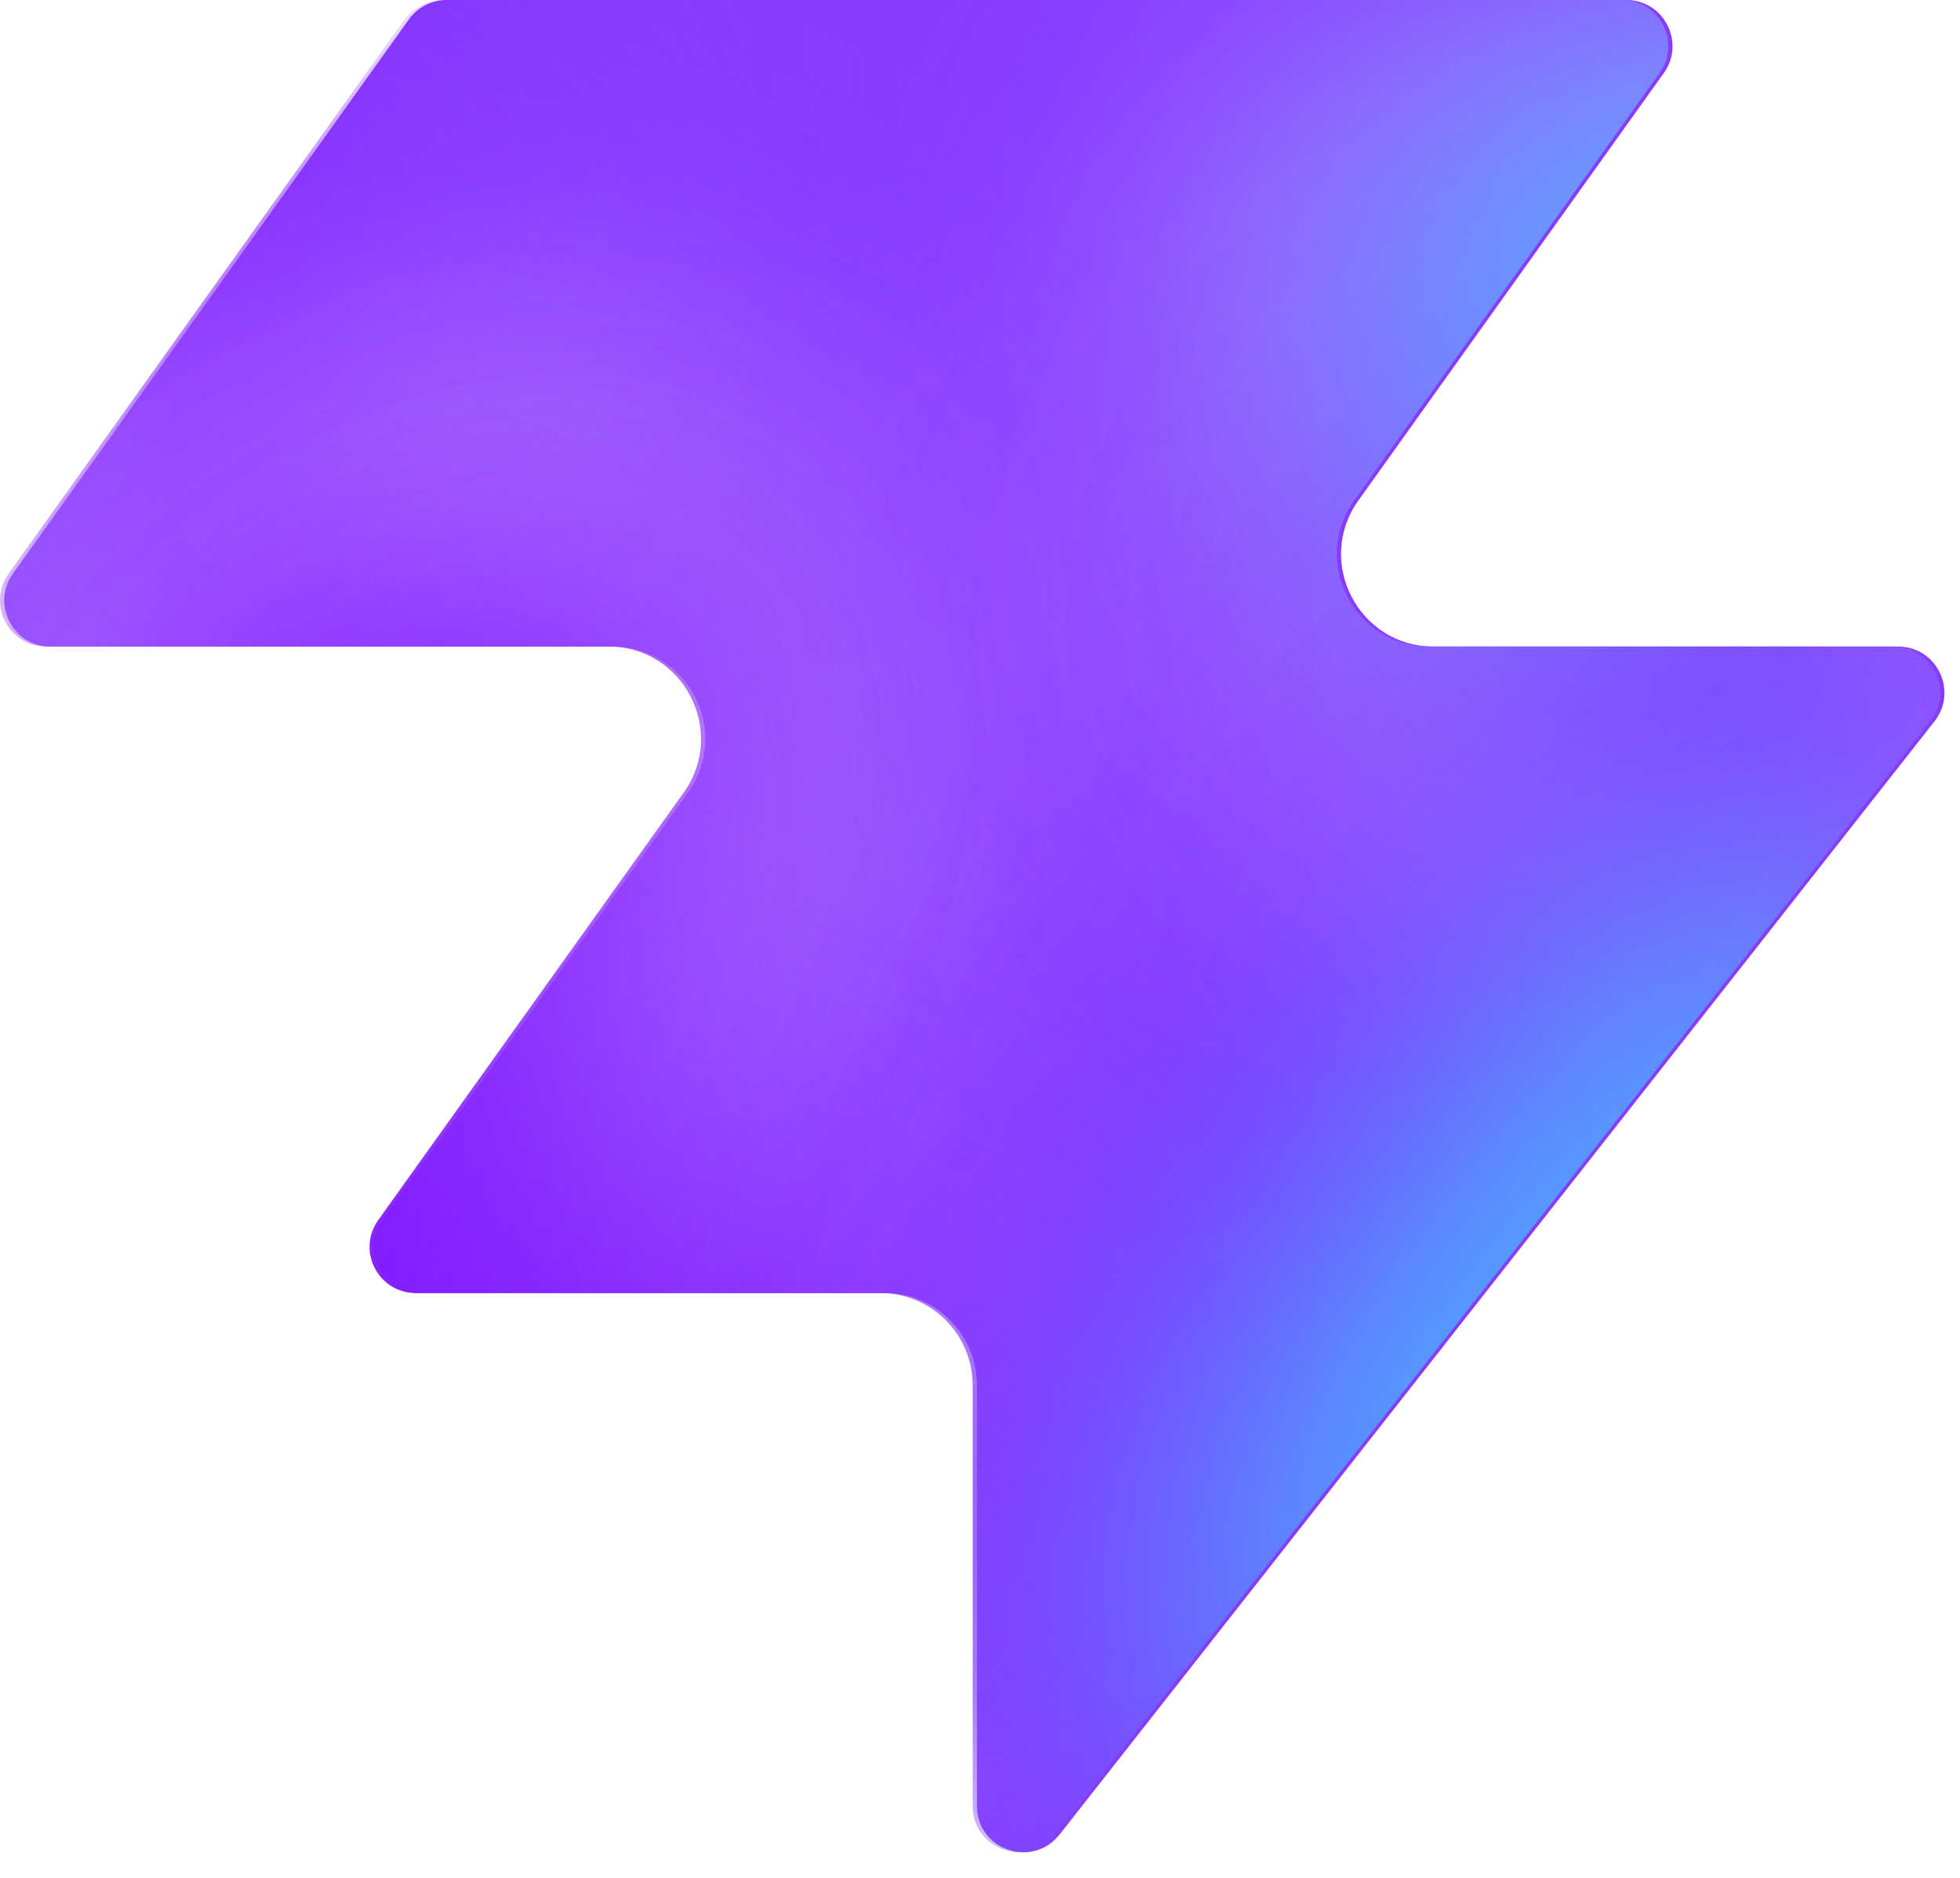
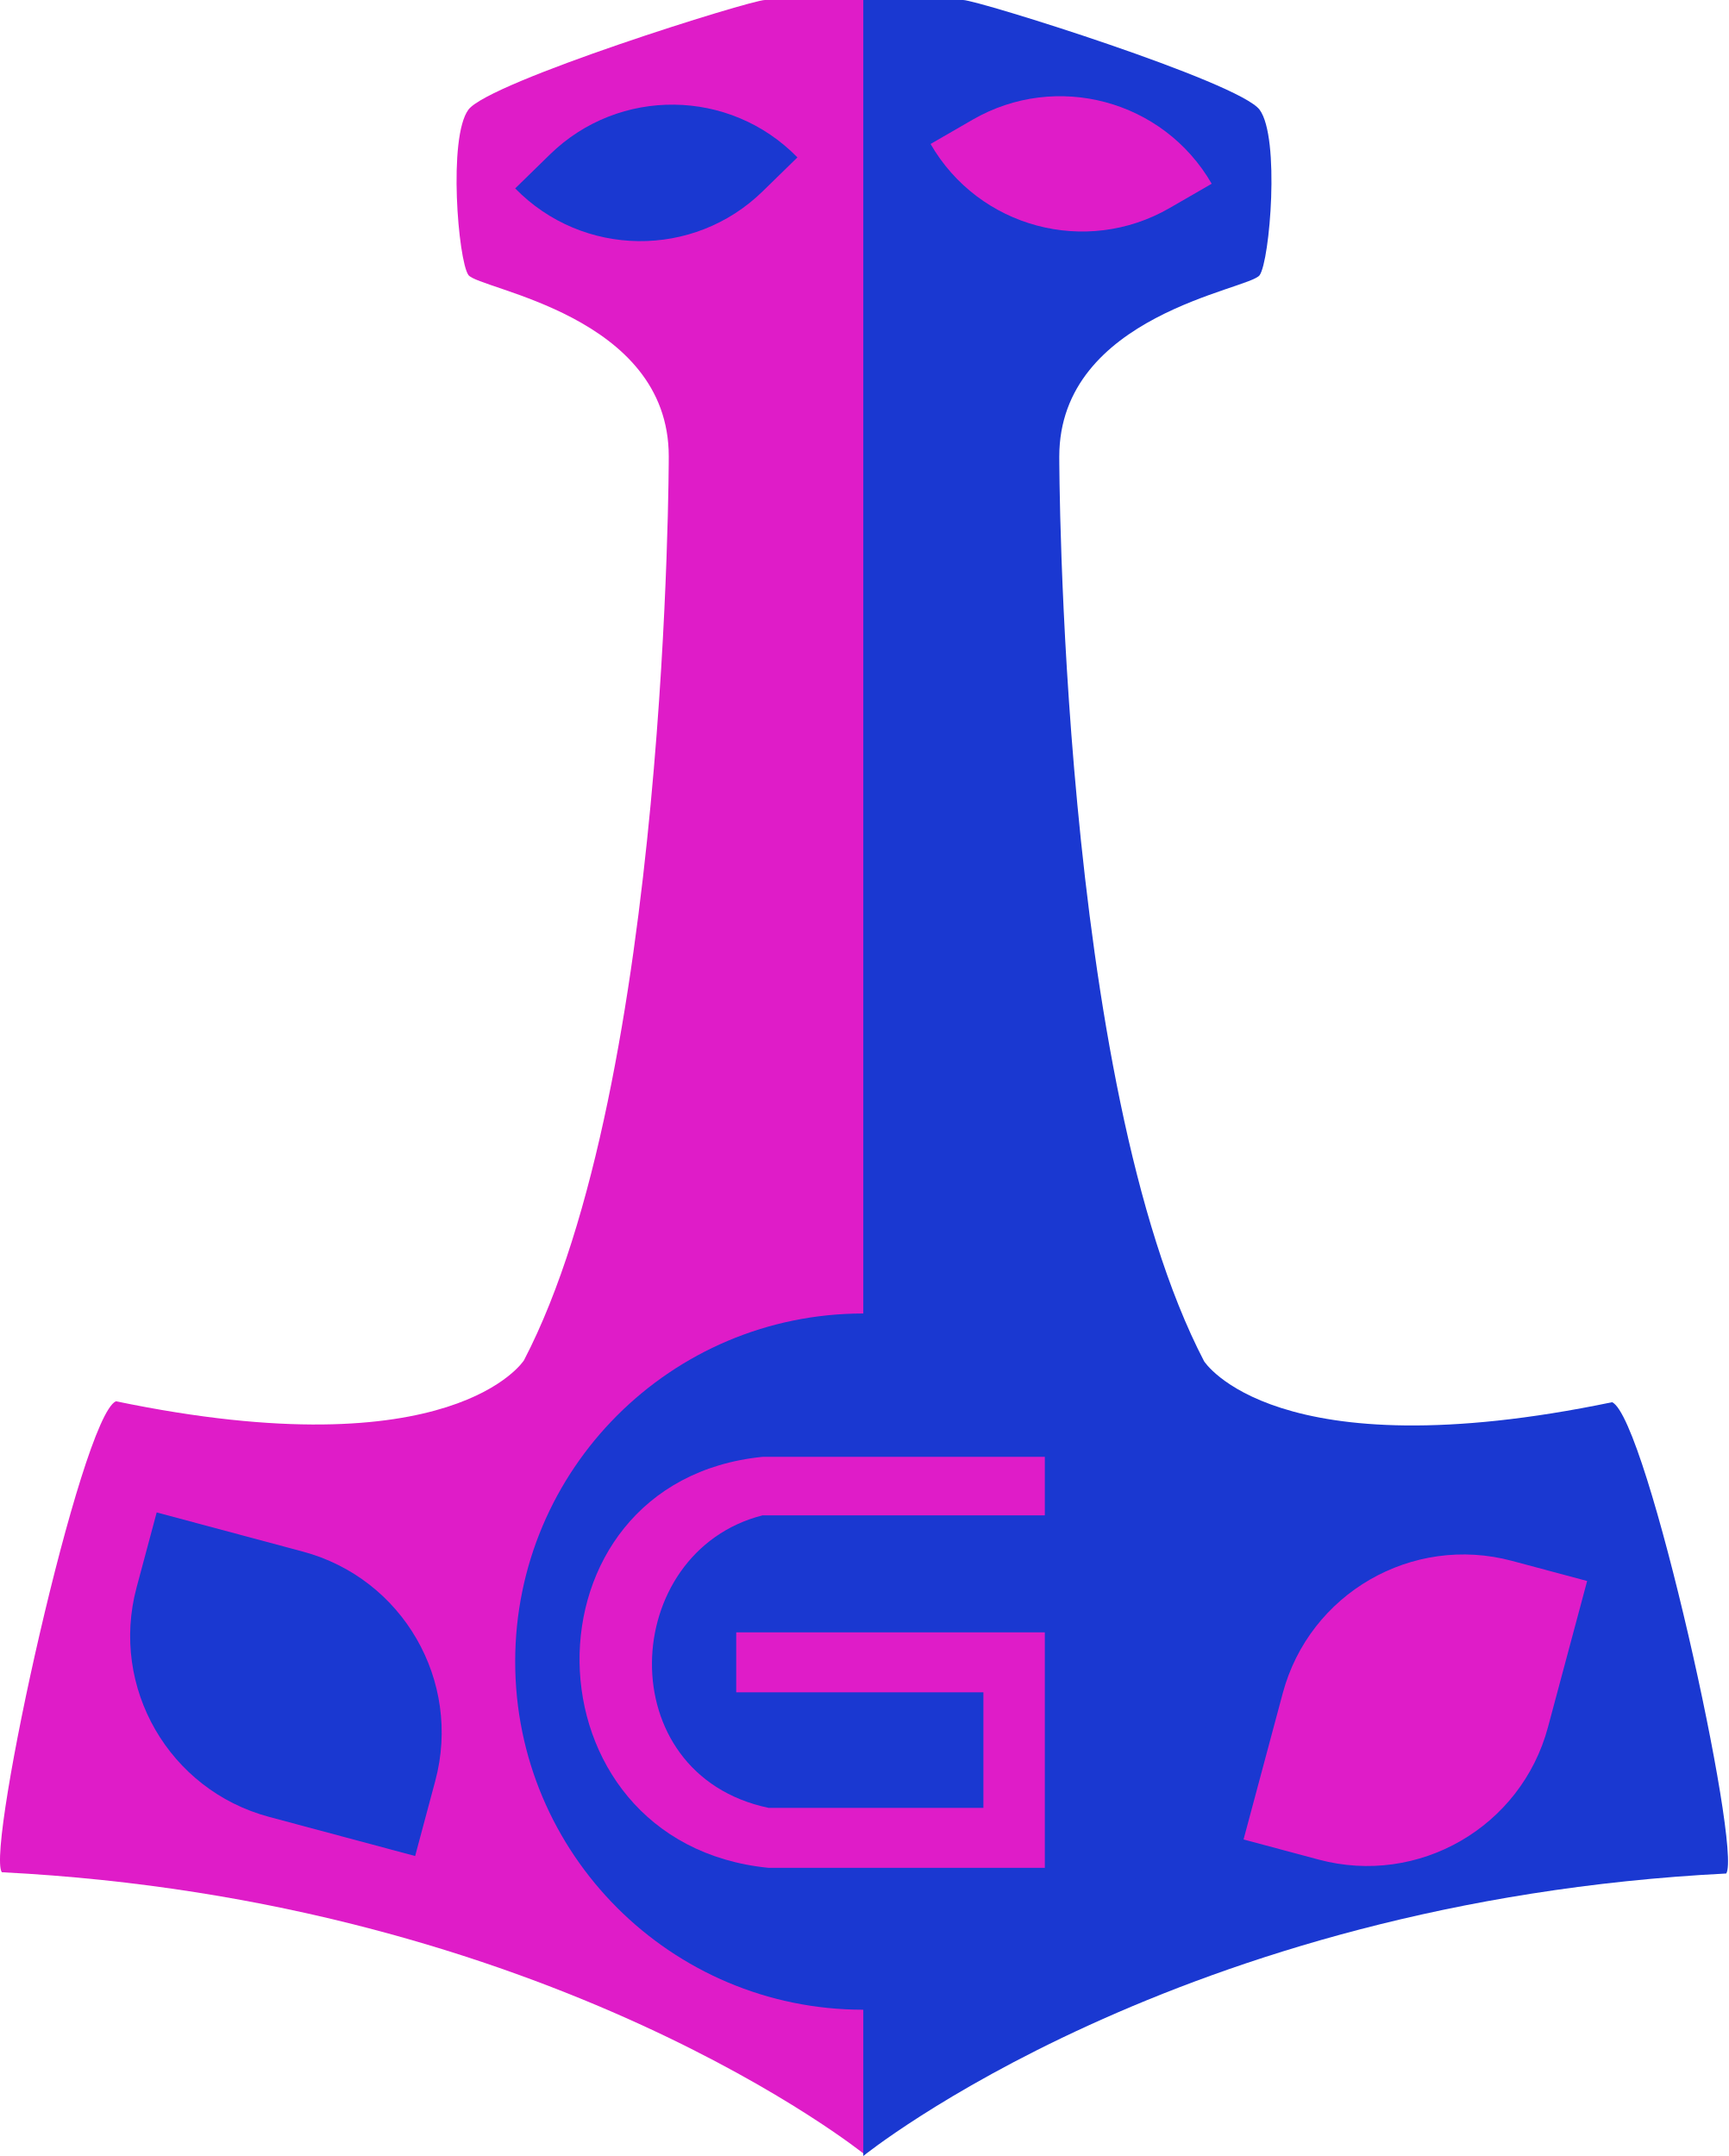
- <svg xmlns="http://www.w3.org/2000/svg" width="48" height="46" fill="none" viewBox="0 0 48 46">
-   <path fill="#863bff" d="M25.946 44.938c-.664.845-2.021.375-2.021-.698V33.937a2.26 2.26 0 0 0-2.262-2.262H10.287c-.92 0-1.456-1.04-.92-1.788l7.48-10.471c1.07-1.497 0-3.578-1.842-3.578H1.237c-.92 0-1.456-1.04-.92-1.788L10.013.474c.214-.297.556-.474.92-.474h28.894c.92 0 1.456 1.04.92 1.788l-7.48 10.471c-1.07 1.498 0 3.579 1.842 3.579h11.377c.943 0 1.473 1.088.89 1.83L25.947 44.94z" style="fill:#863bff;fill:color(display-p3 .525 .23 1);fill-opacity:1" />
-   <mask id="a" width="48" height="46" x="0" y="0" maskUnits="userSpaceOnUse" style="mask-type:alpha">
-     <path fill="#000" d="M25.842 44.938c-.664.844-2.021.375-2.021-.698V33.937a2.26 2.26 0 0 0-2.262-2.262H10.183c-.92 0-1.456-1.04-.92-1.788l7.48-10.471c1.07-1.498 0-3.579-1.842-3.579H1.133c-.92 0-1.456-1.04-.92-1.787L9.91.473c.214-.297.556-.474.92-.474h28.894c.92 0 1.456 1.04.92 1.788l-7.48 10.471c-1.07 1.498 0 3.578 1.842 3.578h11.377c.943 0 1.473 1.088.89 1.832L25.843 44.94z" style="fill:#000;fill-opacity:1" />
-   </mask>
-   <g mask="url(#a)">
-     <g filter="url(#b)">
-       <ellipse cx="5.508" cy="14.704" fill="#ede6ff" rx="5.508" ry="14.704" style="fill:#ede6ff;fill:color(display-p3 .927 .903 1);fill-opacity:1" transform="matrix(.00324 1 1 -.00324 -4.47 31.516)" />
-     </g>
-     <g filter="url(#c)">
-       <ellipse cx="10.399" cy="29.851" fill="#ede6ff" rx="10.399" ry="29.851" style="fill:#ede6ff;fill:color(display-p3 .927 .903 1);fill-opacity:1" transform="matrix(.00324 1 1 -.00324 -39.328 7.883)" />
-     </g>
-     <g filter="url(#d)">
-       <ellipse cx="5.508" cy="30.487" fill="#7e14ff" rx="5.508" ry="30.487" style="fill:#7e14ff;fill:color(display-p3 .492 .077 1);fill-opacity:1" transform="rotate(89.814 -25.913 -14.639)scale(1 -1)" />
-     </g>
-     <g filter="url(#e)">
-       <ellipse cx="5.508" cy="30.599" fill="#7e14ff" rx="5.508" ry="30.599" style="fill:#7e14ff;fill:color(display-p3 .492 .077 1);fill-opacity:1" transform="rotate(89.814 -32.644 -3.334)scale(1 -1)" />
-     </g>
-     <g filter="url(#f)">
-       <ellipse cx="5.508" cy="30.599" fill="#7e14ff" rx="5.508" ry="30.599" style="fill:#7e14ff;fill:color(display-p3 .492 .077 1);fill-opacity:1" transform="matrix(.00324 1 1 -.00324 -34.34 30.47)" />
-     </g>
-     <g filter="url(#g)">
-       <ellipse cx="14.072" cy="22.078" fill="#ede6ff" rx="14.072" ry="22.078" style="fill:#ede6ff;fill:color(display-p3 .927 .903 1);fill-opacity:1" transform="rotate(93.35 24.506 48.493)scale(-1 1)" />
-     </g>
-     <g filter="url(#h)">
-       <ellipse cx="3.47" cy="21.501" fill="#7e14ff" rx="3.47" ry="21.501" style="fill:#7e14ff;fill:color(display-p3 .492 .077 1);fill-opacity:1" transform="rotate(89.009 28.708 47.59)scale(-1 1)" />
-     </g>
-     <g filter="url(#i)">
-       <ellipse cx="3.47" cy="21.501" fill="#7e14ff" rx="3.47" ry="21.501" style="fill:#7e14ff;fill:color(display-p3 .492 .077 1);fill-opacity:1" transform="rotate(89.009 28.708 47.59)scale(-1 1)" />
-     </g>
-     <g filter="url(#j)">
-       <ellipse cx=".387" cy="8.972" fill="#7e14ff" rx="4.407" ry="29.108" style="fill:#7e14ff;fill:color(display-p3 .492 .077 1);fill-opacity:1" transform="rotate(39.51 .387 8.972)" />
-     </g>
-     <g filter="url(#k)">
-       <ellipse cx="47.523" cy="-6.092" fill="#7e14ff" rx="4.407" ry="29.108" style="fill:#7e14ff;fill:color(display-p3 .492 .077 1);fill-opacity:1" transform="rotate(37.892 47.523 -6.092)" />
-     </g>
-     <g filter="url(#l)">
-       <ellipse cx="41.412" cy="6.333" fill="#47bfff" rx="5.971" ry="9.665" style="fill:#47bfff;fill:color(display-p3 .28 .748 1);fill-opacity:1" transform="rotate(37.892 41.412 6.333)" />
-     </g>
-     <g filter="url(#m)">
-       <ellipse cx="-1.879" cy="38.332" fill="#7e14ff" rx="4.407" ry="29.108" style="fill:#7e14ff;fill:color(display-p3 .492 .077 1);fill-opacity:1" transform="rotate(37.892 -1.88 38.332)" />
-     </g>
-     <g filter="url(#n)">
-       <ellipse cx="-1.879" cy="38.332" fill="#7e14ff" rx="4.407" ry="29.108" style="fill:#7e14ff;fill:color(display-p3 .492 .077 1);fill-opacity:1" transform="rotate(37.892 -1.88 38.332)" />
-     </g>
-     <g filter="url(#o)">
-       <ellipse cx="35.651" cy="29.907" fill="#7e14ff" rx="4.407" ry="29.108" style="fill:#7e14ff;fill:color(display-p3 .492 .077 1);fill-opacity:1" transform="rotate(37.892 35.651 29.907)" />
-     </g>
-     <g filter="url(#p)">
-       <ellipse cx="38.418" cy="32.4" fill="#47bfff" rx="5.971" ry="15.297" style="fill:#47bfff;fill:color(display-p3 .28 .748 1);fill-opacity:1" transform="rotate(37.892 38.418 32.4)" />
-     </g>
-   </g>
-   <defs>
-     <filter id="b" width="60.045" height="41.654" x="-19.77" y="16.149" color-interpolation-filters="sRGB" filterUnits="userSpaceOnUse">
-       <feFlood flood-opacity="0" result="BackgroundImageFix" />
-       <feBlend in="SourceGraphic" in2="BackgroundImageFix" result="shape" />
-       <feGaussianBlur result="effect1_foregroundBlur_2002_17158" stdDeviation="7.659" />
-     </filter>
-     <filter id="c" width="90.34" height="51.437" x="-54.613" y="-7.533" color-interpolation-filters="sRGB" filterUnits="userSpaceOnUse">
-       <feFlood flood-opacity="0" result="BackgroundImageFix" />
-       <feBlend in="SourceGraphic" in2="BackgroundImageFix" result="shape" />
-       <feGaussianBlur result="effect1_foregroundBlur_2002_17158" stdDeviation="7.659" />
-     </filter>
-     <filter id="d" width="79.355" height="29.4" x="-49.64" y="2.03" color-interpolation-filters="sRGB" filterUnits="userSpaceOnUse">
-       <feFlood flood-opacity="0" result="BackgroundImageFix" />
-       <feBlend in="SourceGraphic" in2="BackgroundImageFix" result="shape" />
-       <feGaussianBlur result="effect1_foregroundBlur_2002_17158" stdDeviation="4.596" />
-     </filter>
-     <filter id="e" width="79.579" height="29.4" x="-45.045" y="20.029" color-interpolation-filters="sRGB" filterUnits="userSpaceOnUse">
-       <feFlood flood-opacity="0" result="BackgroundImageFix" />
-       <feBlend in="SourceGraphic" in2="BackgroundImageFix" result="shape" />
-       <feGaussianBlur result="effect1_foregroundBlur_2002_17158" stdDeviation="4.596" />
-     </filter>
-     <filter id="f" width="79.579" height="29.4" x="-43.513" y="21.178" color-interpolation-filters="sRGB" filterUnits="userSpaceOnUse">
-       <feFlood flood-opacity="0" result="BackgroundImageFix" />
-       <feBlend in="SourceGraphic" in2="BackgroundImageFix" result="shape" />
-       <feGaussianBlur result="effect1_foregroundBlur_2002_17158" stdDeviation="4.596" />
-     </filter>
-     <filter id="g" width="74.749" height="58.852" x="15.756" y="-17.901" color-interpolation-filters="sRGB" filterUnits="userSpaceOnUse">
-       <feFlood flood-opacity="0" result="BackgroundImageFix" />
-       <feBlend in="SourceGraphic" in2="BackgroundImageFix" result="shape" />
-       <feGaussianBlur result="effect1_foregroundBlur_2002_17158" stdDeviation="7.659" />
-     </filter>
-     <filter id="h" width="61.377" height="25.362" x="23.548" y="2.284" color-interpolation-filters="sRGB" filterUnits="userSpaceOnUse">
-       <feFlood flood-opacity="0" result="BackgroundImageFix" />
-       <feBlend in="SourceGraphic" in2="BackgroundImageFix" result="shape" />
-       <feGaussianBlur result="effect1_foregroundBlur_2002_17158" stdDeviation="4.596" />
-     </filter>
-     <filter id="i" width="61.377" height="25.362" x="23.548" y="2.284" color-interpolation-filters="sRGB" filterUnits="userSpaceOnUse">
-       <feFlood flood-opacity="0" result="BackgroundImageFix" />
-       <feBlend in="SourceGraphic" in2="BackgroundImageFix" result="shape" />
-       <feGaussianBlur result="effect1_foregroundBlur_2002_17158" stdDeviation="4.596" />
-     </filter>
-     <filter id="j" width="56.045" height="63.649" x="-27.636" y="-22.853" color-interpolation-filters="sRGB" filterUnits="userSpaceOnUse">
-       <feFlood flood-opacity="0" result="BackgroundImageFix" />
-       <feBlend in="SourceGraphic" in2="BackgroundImageFix" result="shape" />
-       <feGaussianBlur result="effect1_foregroundBlur_2002_17158" stdDeviation="4.596" />
-     </filter>
-     <filter id="k" width="54.814" height="64.646" x="20.116" y="-38.415" color-interpolation-filters="sRGB" filterUnits="userSpaceOnUse">
-       <feFlood flood-opacity="0" result="BackgroundImageFix" />
-       <feBlend in="SourceGraphic" in2="BackgroundImageFix" result="shape" />
-       <feGaussianBlur result="effect1_foregroundBlur_2002_17158" stdDeviation="4.596" />
-     </filter>
-     <filter id="l" width="33.541" height="35.313" x="24.641" y="-11.323" color-interpolation-filters="sRGB" filterUnits="userSpaceOnUse">
-       <feFlood flood-opacity="0" result="BackgroundImageFix" />
-       <feBlend in="SourceGraphic" in2="BackgroundImageFix" result="shape" />
-       <feGaussianBlur result="effect1_foregroundBlur_2002_17158" stdDeviation="4.596" />
-     </filter>
-     <filter id="m" width="54.814" height="64.646" x="-29.286" y="6.009" color-interpolation-filters="sRGB" filterUnits="userSpaceOnUse">
-       <feFlood flood-opacity="0" result="BackgroundImageFix" />
-       <feBlend in="SourceGraphic" in2="BackgroundImageFix" result="shape" />
-       <feGaussianBlur result="effect1_foregroundBlur_2002_17158" stdDeviation="4.596" />
-     </filter>
-     <filter id="n" width="54.814" height="64.646" x="-29.286" y="6.009" color-interpolation-filters="sRGB" filterUnits="userSpaceOnUse">
-       <feFlood flood-opacity="0" result="BackgroundImageFix" />
-       <feBlend in="SourceGraphic" in2="BackgroundImageFix" result="shape" />
-       <feGaussianBlur result="effect1_foregroundBlur_2002_17158" stdDeviation="4.596" />
-     </filter>
-     <filter id="o" width="54.814" height="64.646" x="8.244" y="-2.416" color-interpolation-filters="sRGB" filterUnits="userSpaceOnUse">
-       <feFlood flood-opacity="0" result="BackgroundImageFix" />
-       <feBlend in="SourceGraphic" in2="BackgroundImageFix" result="shape" />
-       <feGaussianBlur result="effect1_foregroundBlur_2002_17158" stdDeviation="4.596" />
-     </filter>
-     <filter id="p" width="39.409" height="43.623" x="18.713" y="10.588" color-interpolation-filters="sRGB" filterUnits="userSpaceOnUse">
-       <feFlood flood-opacity="0" result="BackgroundImageFix" />
-       <feBlend in="SourceGraphic" in2="BackgroundImageFix" result="shape" />
-       <feGaussianBlur result="effect1_foregroundBlur_2002_17158" stdDeviation="4.596" />
-     </filter>
-   </defs>
+ <svg xmlns="http://www.w3.org/2000/svg" width="591" height="737" viewBox="0 0 591 737" fill="none">
+   <path d="M160.121 37.5C167.121 28 256.621 -3.05176e-05 261.496 0H295.621V156V736.5C295.621 736.5 188.121 649.5 0.621 640C-4.879 632 27.621 484.5 39.621 479C155.121 503 179.121 465 179.121 465C228.621 370 228.621 156 228.621 156C228.621 107.5 163.621 99 160.121 94C156.621 89 153.121 47 160.121 37.5Z" fill="#DF1CC8" />
+   <path d="M430.621 37.526C423.621 28.019 334.121 -3.05383e-05 329.246 0H295.121V156.106V737C295.121 737 402.621 649.941 590.12 640.434C595.62 632.429 563.12 484.829 551.12 479.325C435.621 503.341 411.621 465.316 411.621 465.316C362.121 370.251 362.121 156.106 362.121 156.106C362.121 107.573 427.121 99.067 430.621 94.064C434.121 89.06 437.621 47.032 430.621 37.526Z" fill="#1A38D1" />
+   <path d="M91.941 621.063C57.799 611.915 37.537 576.821 46.686 542.68L53.566 517L103.545 530.392C137.686 539.54 157.948 574.633 148.799 608.775L141.919 634.455L91.941 621.063Z" fill="#1A38D1" />
+   <path d="M260.719 65.409C237.081 88.492 199.205 88.042 176.121 64.403V64.403L188.007 52.796C211.646 29.713 249.522 30.163 272.606 53.802V53.802L260.719 65.409Z" fill="#1A38D1" />
+   <path d="M332.509 40.912C361.122 24.392 397.71 34.196 414.23 62.809V62.809L399.843 71.116C371.229 87.636 334.641 77.832 318.121 49.219V49.219L332.509 40.912Z" fill="#DF1CC8" />
+   <path d="M438.513 578.819C447.661 544.677 482.755 524.416 516.897 533.564L542.576 540.445L529.185 590.423C520.036 624.565 484.943 644.826 450.801 635.678L425.121 628.797L438.513 578.819Z" fill="#DF1CC8" />
+   <circle cx="295.121" cy="568" r="119" fill="#1A38D1" />
+   <path d="M260.682 518C211.682 530.5 208.182 606.5 262.753 618H336.182V578.5H251.682V558H357.182V638.5H262.753C177.682 630 176.182 506.5 260.682 498H357.182V518H260.682Z" fill="#DF1CC8" />
</svg>
